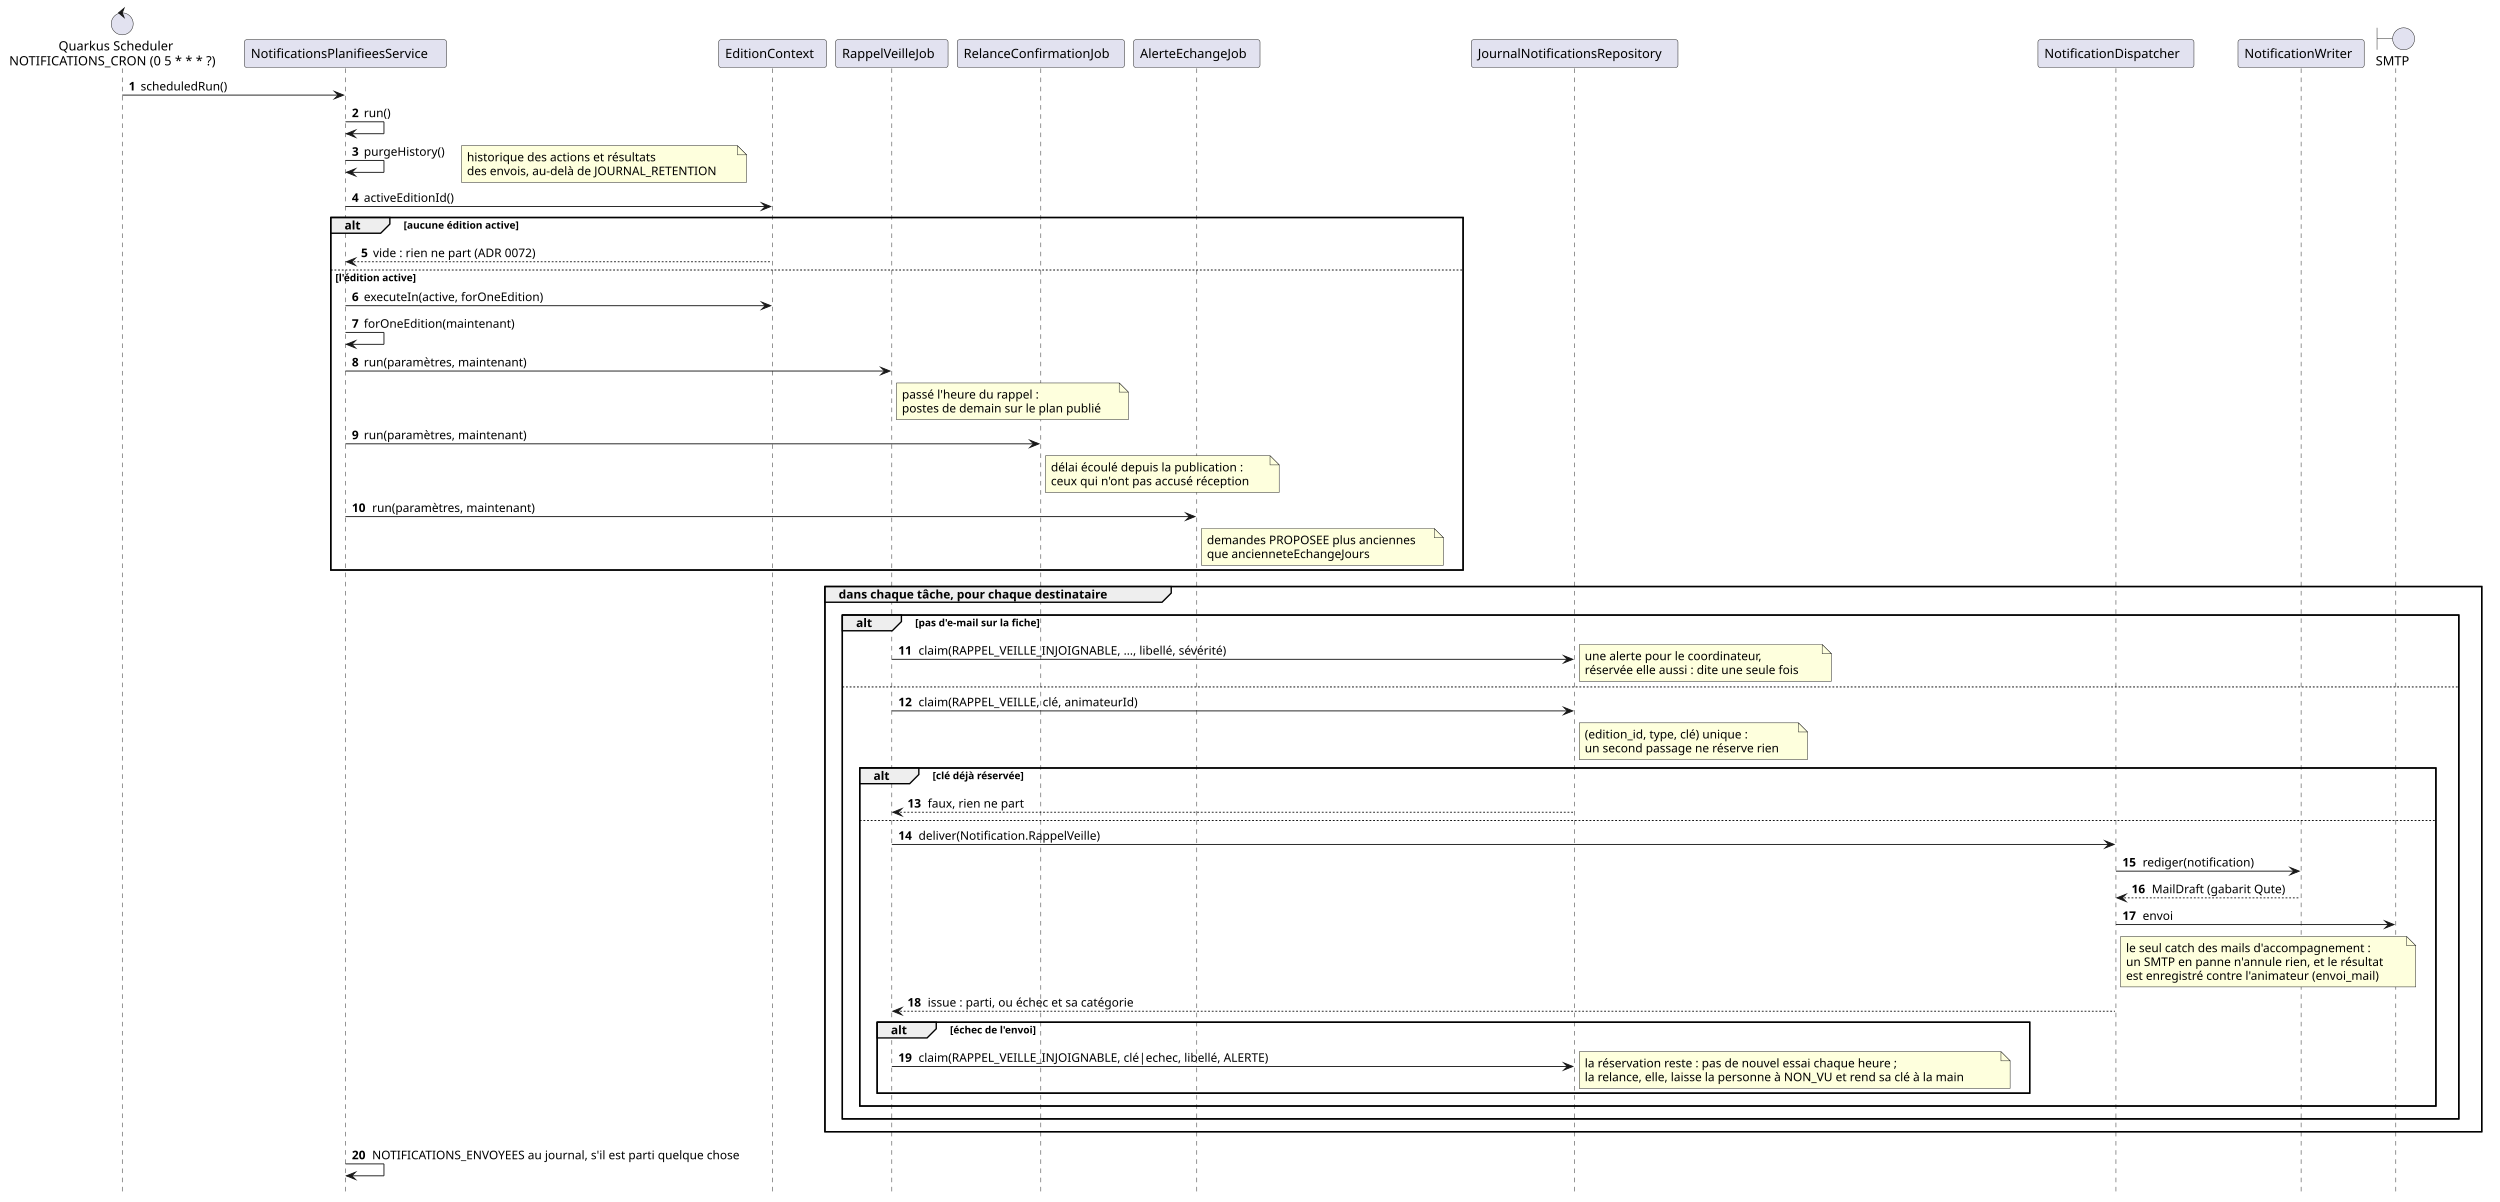
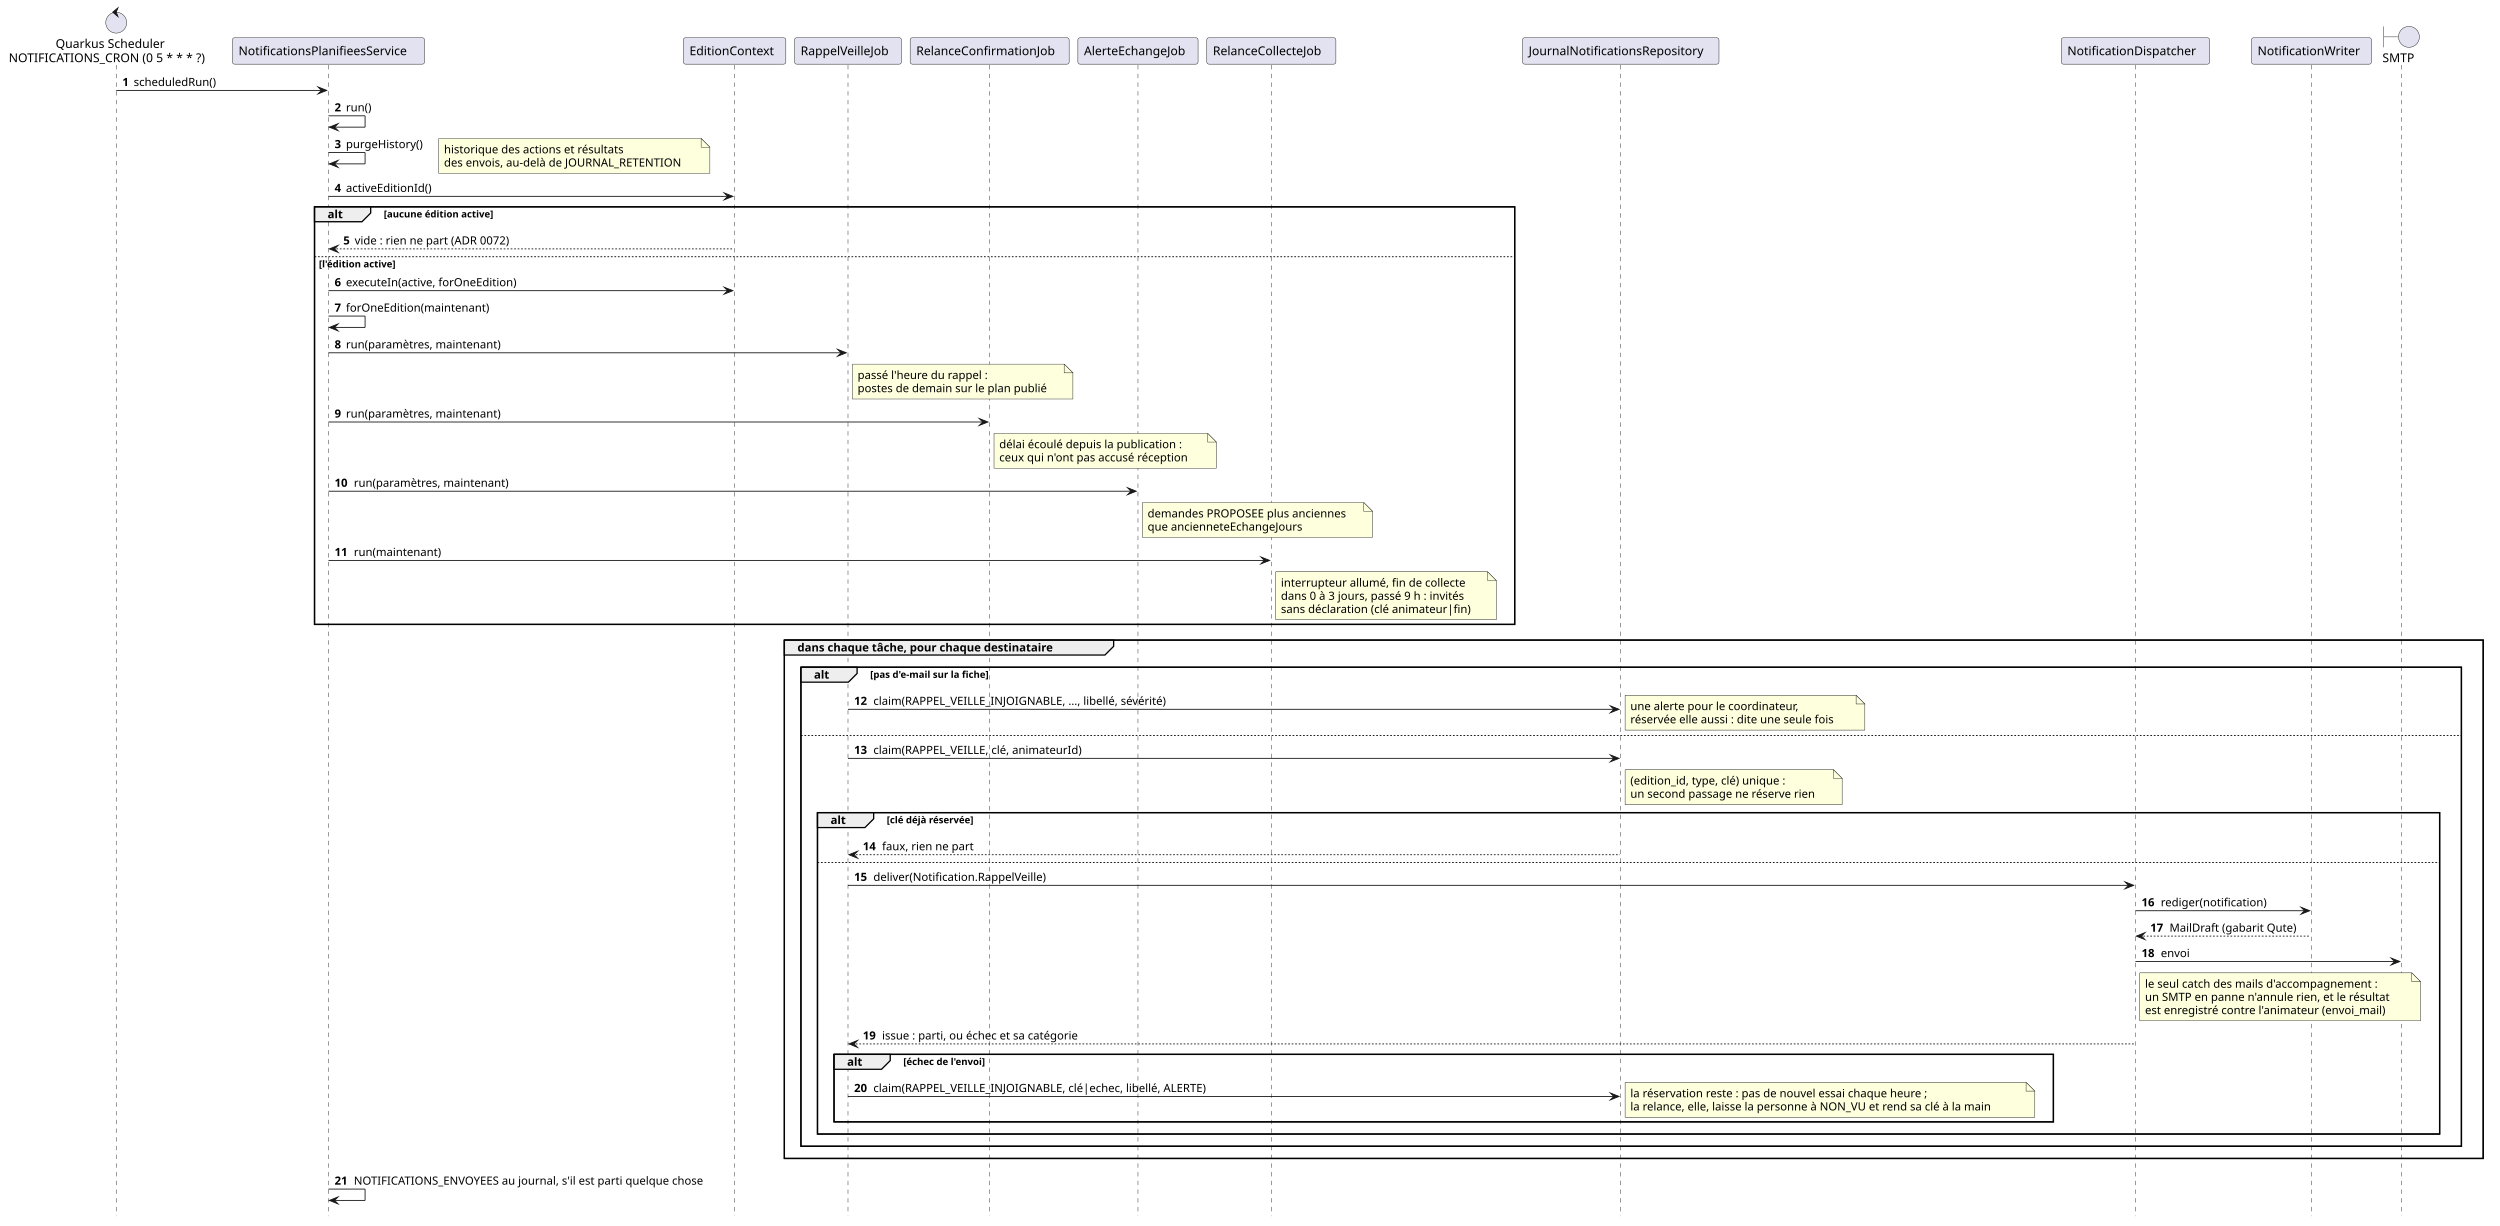
- <svg xmlns="http://www.w3.org/2000/svg" version="1.1" data-diagram-type="SEQUENCE" style="width:2727px;height:1311px;background:#FFFFFF;" width="2727px" height="1311px" viewBox="0 0 2727 1311" zoomAndPan="magnify" preserveAspectRatio="none" contentStyleType="text/css">
+ <svg xmlns="http://www.w3.org/2000/svg" version="1.1" data-diagram-type="SEQUENCE" style="width:2868px;height:1406px;background:#FFFFFF;" width="2868px" height="1406px" viewBox="0 0 2868 1406" zoomAndPan="magnify" preserveAspectRatio="none" contentStyleType="text/css">
  <defs />
  <g font-family="sans-serif" lengthAdjust="spacing">
-     <rect x="360.82" y="237.258" width="1235.142" height="384.531" fill="none" style="stroke:#000;stroke-width:1.5;" />
-     <rect x="899.82" y="639.789" width="1807.237" height="594.656" fill="none" style="stroke:#000;stroke-width:1.5;" />
-     <rect x="918.82" y="670.922" width="1763.237" height="549.523" fill="none" style="stroke:#000;stroke-width:1.5;" />
-     <rect x="937.82" y="837.719" width="1719.237" height="368.727" fill="none" style="stroke:#000;stroke-width:1.5;" />
-     <rect x="956.82" y="1115.047" width="1257.16" height="77.398" fill="none" style="stroke:#000;stroke-width:1.5;" />
-     <g>
-       <rect x="129.816" y="74.594" width="8" height="1225.984" fill="#000" fill-opacity="0" />
-       <line x1="133.316" y1="74.594" x2="133.316" y2="1300.578" style="stroke:#181818;stroke-width:0.5;stroke-dasharray:5,5;" />
-     </g>
-     <g>
-       <rect x="373.32" y="74.594" width="8" height="1225.984" fill="#000" fill-opacity="0" />
-       <line x1="376.82" y1="74.594" x2="376.82" y2="1300.578" style="stroke:#181818;stroke-width:0.5;stroke-dasharray:5,5;" />
-     </g>
-     <g>
-       <rect x="839.236" y="74.594" width="8" height="1225.984" fill="#000" fill-opacity="0" />
-       <line x1="842.736" y1="74.594" x2="842.736" y2="1300.578" style="stroke:#181818;stroke-width:0.5;stroke-dasharray:5,5;" />
-     </g>
-     <g>
-       <rect x="969.32" y="74.594" width="8" height="1225.984" fill="#000" fill-opacity="0" />
-       <line x1="972.82" y1="74.594" x2="972.82" y2="1300.578" style="stroke:#181818;stroke-width:0.5;stroke-dasharray:5,5;" />
-     </g>
-     <g>
-       <rect x="1131.836" y="74.594" width="8" height="1225.984" fill="#000" fill-opacity="0" />
-       <line x1="1135.336" y1="74.594" x2="1135.336" y2="1300.578" style="stroke:#181818;stroke-width:0.5;stroke-dasharray:5,5;" />
-     </g>
-     <g>
-       <rect x="1301.979" y="74.594" width="8" height="1225.984" fill="#000" fill-opacity="0" />
-       <line x1="1305.479" y1="74.594" x2="1305.479" y2="1300.578" style="stroke:#181818;stroke-width:0.5;stroke-dasharray:5,5;" />
-     </g>
-     <g>
-       <rect x="1714.142" y="74.594" width="8" height="1225.984" fill="#000" fill-opacity="0" />
-       <line x1="1717.642" y1="74.594" x2="1717.642" y2="1300.578" style="stroke:#181818;stroke-width:0.5;stroke-dasharray:5,5;" />
-     </g>
-     <g>
-       <rect x="2304.574" y="74.594" width="8" height="1225.984" fill="#000" fill-opacity="0" />
-       <line x1="2308.074" y1="74.594" x2="2308.074" y2="1300.578" style="stroke:#181818;stroke-width:0.5;stroke-dasharray:5,5;" />
-     </g>
-     <g>
-       <rect x="2506.531" y="74.594" width="8" height="1225.984" fill="#000" fill-opacity="0" />
-       <line x1="2510.031" y1="74.594" x2="2510.031" y2="1300.578" style="stroke:#181818;stroke-width:0.5;stroke-dasharray:5,5;" />
-     </g>
-     <g>
-       <rect x="2609.869" y="74.594" width="8" height="1225.984" fill="#000" fill-opacity="0" />
-       <line x1="2613.369" y1="74.594" x2="2613.369" y2="1300.578" style="stroke:#181818;stroke-width:0.5;stroke-dasharray:5,5;" />
+     <rect x="360.82" y="237.258" width="1376.828" height="479.063" fill="none" style="stroke:#000;stroke-width:1.5;" />
+     <rect x="899.82" y="734.32" width="1948.923" height="594.656" fill="none" style="stroke:#000;stroke-width:1.5;" />
+     <rect x="918.82" y="765.453" width="1904.923" height="549.523" fill="none" style="stroke:#000;stroke-width:1.5;" />
+     <rect x="937.82" y="932.25" width="1860.923" height="368.727" fill="none" style="stroke:#000;stroke-width:1.5;" />
+     <rect x="956.82" y="1209.578" width="1398.846" height="77.398" fill="none" style="stroke:#000;stroke-width:1.5;" />
+     <g>
+       <rect x="129.816" y="74.594" width="8" height="1320.516" fill="#000" fill-opacity="0" />
+       <line x1="133.316" y1="74.594" x2="133.316" y2="1395.109" style="stroke:#181818;stroke-width:0.5;stroke-dasharray:5,5;" />
+     </g>
+     <g>
+       <rect x="373.32" y="74.594" width="8" height="1320.516" fill="#000" fill-opacity="0" />
+       <line x1="376.82" y1="74.594" x2="376.82" y2="1395.109" style="stroke:#181818;stroke-width:0.5;stroke-dasharray:5,5;" />
+     </g>
+     <g>
+       <rect x="839.236" y="74.594" width="8" height="1320.516" fill="#000" fill-opacity="0" />
+       <line x1="842.736" y1="74.594" x2="842.736" y2="1395.109" style="stroke:#181818;stroke-width:0.5;stroke-dasharray:5,5;" />
+     </g>
+     <g>
+       <rect x="969.32" y="74.594" width="8" height="1320.516" fill="#000" fill-opacity="0" />
+       <line x1="972.82" y1="74.594" x2="972.82" y2="1395.109" style="stroke:#181818;stroke-width:0.5;stroke-dasharray:5,5;" />
+     </g>
+     <g>
+       <rect x="1131.836" y="74.594" width="8" height="1320.516" fill="#000" fill-opacity="0" />
+       <line x1="1135.336" y1="74.594" x2="1135.336" y2="1395.109" style="stroke:#181818;stroke-width:0.5;stroke-dasharray:5,5;" />
+     </g>
+     <g>
+       <rect x="1301.979" y="74.594" width="8" height="1320.516" fill="#000" fill-opacity="0" />
+       <line x1="1305.479" y1="74.594" x2="1305.479" y2="1395.109" style="stroke:#181818;stroke-width:0.5;stroke-dasharray:5,5;" />
+     </g>
+     <g>
+       <rect x="1454.976" y="74.594" width="8" height="1320.516" fill="#000" fill-opacity="0" />
+       <line x1="1458.476" y1="74.594" x2="1458.476" y2="1395.109" style="stroke:#181818;stroke-width:0.5;stroke-dasharray:5,5;" />
+     </g>
+     <g>
+       <rect x="1855.828" y="74.594" width="8" height="1320.516" fill="#000" fill-opacity="0" />
+       <line x1="1859.328" y1="74.594" x2="1859.328" y2="1395.109" style="stroke:#181818;stroke-width:0.5;stroke-dasharray:5,5;" />
+     </g>
+     <g>
+       <rect x="2446.26" y="74.594" width="8" height="1320.516" fill="#000" fill-opacity="0" />
+       <line x1="2449.76" y1="74.594" x2="2449.76" y2="1395.109" style="stroke:#181818;stroke-width:0.5;stroke-dasharray:5,5;" />
+     </g>
+     <g>
+       <rect x="2648.217" y="74.594" width="8" height="1320.516" fill="#000" fill-opacity="0" />
+       <line x1="2651.717" y1="74.594" x2="2651.717" y2="1395.109" style="stroke:#181818;stroke-width:0.5;stroke-dasharray:5,5;" />
+     </g>
+     <g>
+       <rect x="2751.555" y="74.594" width="8" height="1320.516" fill="#000" fill-opacity="0" />
+       <line x1="2755.055" y1="74.594" x2="2755.055" y2="1395.109" style="stroke:#181818;stroke-width:0.5;stroke-dasharray:5,5;" />
    </g>
    <text x="63.795" y="54.995" fill="#000" font-size="14" textLength="133.041">Quarkus Scheduler</text>
    <text x="10" y="71.292" fill="#000" font-size="14" textLength="240.632">NOTIFICATIONS_CRON (0 5 * * * ?)</text>
    <ellipse cx="133.316" cy="26" rx="12" ry="12" fill="#E2E2F0" style="stroke:#181818;stroke-width:0.5;" />
    <polygon points="129.316,14,135.316,9,133.316,14,135.316,19,129.316,14" fill="#181818" style="stroke:#181818;stroke-width:1;stroke-linejoin:miter;stroke-miterlimit:10;" />
    <rect x="266.632" y="43.297" width="220.377" height="30.297" fill="#E2E2F0" style="stroke:#181818;stroke-width:0.5;" rx="2.5" ry="2.5" />
    <text x="273.632" y="63.292" fill="#000" font-size="14" textLength="206.377">NotificationsPlanifieesService</text>
    <rect x="783.971" y="43.297" width="117.53" height="30.297" fill="#E2E2F0" style="stroke:#181818;stroke-width:0.5;" rx="2.5" ry="2.5" />
    <text x="790.971" y="63.292" fill="#000" font-size="14" textLength="103.53">EditionContext</text>
    <rect x="911.501" y="43.297" width="122.637" height="30.297" fill="#E2E2F0" style="stroke:#181818;stroke-width:0.5;" rx="2.5" ry="2.5" />
    <text x="918.501" y="63.292" fill="#000" font-size="14" textLength="108.637">RappelVeilleJob</text>
    <rect x="1044.138" y="43.297" width="182.396" height="30.297" fill="#E2E2F0" style="stroke:#181818;stroke-width:0.5;" rx="2.5" ry="2.5" />
    <text x="1051.138" y="63.292" fill="#000" font-size="14" textLength="168.396">RelanceConfirmationJob</text>
    <rect x="1236.535" y="43.297" width="137.888" height="30.297" fill="#E2E2F0" style="stroke:#181818;stroke-width:0.5;" rx="2.5" ry="2.5" />
    <text x="1243.535" y="63.292" fill="#000" font-size="14" textLength="123.888">AlerteEchangeJob</text>
-     <rect x="1604.962" y="43.297" width="225.36" height="30.297" fill="#E2E2F0" style="stroke:#181818;stroke-width:0.5;" rx="2.5" ry="2.5" />
-     <text x="1611.962" y="63.292" fill="#000" font-size="14" textLength="211.36">JournalNotificationsRepository</text>
-     <rect x="2222.98" y="43.297" width="170.188" height="30.297" fill="#E2E2F0" style="stroke:#181818;stroke-width:0.5;" rx="2.5" ry="2.5" />
-     <text x="2229.98" y="63.292" fill="#000" font-size="14" textLength="156.188">NotificationDispatcher</text>
-     <rect x="2441.193" y="43.297" width="137.676" height="30.297" fill="#E2E2F0" style="stroke:#181818;stroke-width:0.5;" rx="2.5" ry="2.5" />
-     <text x="2448.193" y="63.292" fill="#000" font-size="14" textLength="123.676">NotificationWriter</text>
-     <text x="2591.389" y="71.292" fill="#000" font-size="14" textLength="37.96">SMTP</text>
-     <path d="M2592.869,30.297 L2592.869,54.297 M2592.869,42.297 L2609.869,42.297" style="stroke:#181818;stroke-width:0.5;" fill="none" />
-     <ellipse cx="2621.869" cy="42.297" rx="12" ry="12" fill="#E2E2F0" style="stroke:#181818;stroke-width:0.5;" />
+     <rect x="1384.422" y="43.297" width="148.107" height="30.297" fill="#E2E2F0" style="stroke:#181818;stroke-width:0.5;" rx="2.5" ry="2.5" />
+     <text x="1391.422" y="63.292" fill="#000" font-size="14" textLength="134.107">RelanceCollecteJob</text>
+     <rect x="1746.648" y="43.297" width="225.36" height="30.297" fill="#E2E2F0" style="stroke:#181818;stroke-width:0.5;" rx="2.5" ry="2.5" />
+     <text x="1753.648" y="63.292" fill="#000" font-size="14" textLength="211.36">JournalNotificationsRepository</text>
+     <rect x="2364.666" y="43.297" width="170.188" height="30.297" fill="#E2E2F0" style="stroke:#181818;stroke-width:0.5;" rx="2.5" ry="2.5" />
+     <text x="2371.666" y="63.292" fill="#000" font-size="14" textLength="156.188">NotificationDispatcher</text>
+     <rect x="2582.879" y="43.297" width="137.676" height="30.297" fill="#E2E2F0" style="stroke:#181818;stroke-width:0.5;" rx="2.5" ry="2.5" />
+     <text x="2589.879" y="63.292" fill="#000" font-size="14" textLength="123.676">NotificationWriter</text>
+     <text x="2733.075" y="71.292" fill="#000" font-size="14" textLength="37.96">SMTP</text>
+     <path d="M2734.555,30.297 L2734.555,54.297 M2734.555,42.297 L2751.555,42.297" style="stroke:#181818;stroke-width:0.5;" fill="none" />
+     <ellipse cx="2763.555" cy="42.297" rx="12" ry="12" fill="#E2E2F0" style="stroke:#181818;stroke-width:0.5;" />
    <polygon points="364.82,99.727,374.82,103.727,364.82,107.727,368.82,103.727" fill="#181818" style="stroke:#181818;stroke-width:1;stroke-linejoin:miter;stroke-miterlimit:10;" />
    <line x1="133.316" y1="103.727" x2="370.82" y2="103.727" style="stroke:#181818;stroke-width:1;" />
    <text x="140.316" y="98.661" fill="#000" font-size="13" font-weight="700">1</text>
    <text x="153.361" y="98.661" fill="#000" font-size="13" textLength="102.166">scheduledRun()</text>
    <line x1="376.82" y1="132.859" x2="418.82" y2="132.859" style="stroke:#181818;stroke-width:1;" />
    <line x1="418.82" y1="132.859" x2="418.82" y2="145.859" style="stroke:#181818;stroke-width:1;" />
    <line x1="377.82" y1="145.859" x2="418.82" y2="145.859" style="stroke:#181818;stroke-width:1;" />
    <polygon points="387.82,141.859,377.82,145.859,387.82,149.859,383.82,145.859" fill="#181818" style="stroke:#181818;stroke-width:1;stroke-linejoin:miter;stroke-miterlimit:10;" />
    <text x="383.82" y="127.793" fill="#000" font-size="13" font-weight="700">2</text>
    <text x="396.866" y="127.793" fill="#000" font-size="13" textLength="31.967">run()</text>
    <line x1="376.82" y1="174.992" x2="418.82" y2="174.992" style="stroke:#181818;stroke-width:1;" />
    <line x1="418.82" y1="174.992" x2="418.82" y2="187.992" style="stroke:#181818;stroke-width:1;" />
    <line x1="377.82" y1="187.992" x2="418.82" y2="187.992" style="stroke:#181818;stroke-width:1;" />
    <polygon points="387.82,183.992,377.82,187.992,387.82,191.992,383.82,187.992" fill="#181818" style="stroke:#181818;stroke-width:1;stroke-linejoin:miter;stroke-miterlimit:10;" />
    <text x="383.82" y="169.926" fill="#000" font-size="13" font-weight="700">3</text>
    <text x="396.866" y="169.926" fill="#000" font-size="13" textLength="94.479">purgeHistory()</text>
    <path d="M503.344,158.859 L503.344,198.859 L814.344,198.859 L814.344,168.859 L804.344,158.859 L503.344,158.859" style="stroke:#181818;stroke-width:0.5;" fill="#FEFFDD" />
    <path d="M804.344,158.859 L804.344,168.859 L814.344,168.859 L804.344,158.859" style="stroke:#181818;stroke-width:0.5;" fill="#FEFFDD" />
    <text x="509.344" y="175.926" fill="#000" font-size="13" textLength="221.457">historique des actions et résultats</text>
    <text x="509.344" y="191.059" fill="#000" font-size="13" textLength="290.761">des envois, au-delà de JOURNAL_RETENTION</text>
    <polygon points="830.736,221.258,840.736,225.258,830.736,229.258,834.736,225.258" fill="#181818" style="stroke:#181818;stroke-width:1;stroke-linejoin:miter;stroke-miterlimit:10;" />
    <line x1="376.82" y1="225.258" x2="836.736" y2="225.258" style="stroke:#181818;stroke-width:1;" />
    <text x="383.82" y="220.192" fill="#000" font-size="13" font-weight="700">4</text>
    <text x="396.866" y="220.192" fill="#000" font-size="13" textLength="106.723">activeEditionId()</text>
    <path d="M360.82,237.258 L425.263,237.258 L425.263,244.391 L415.263,254.391 L360.82,254.391 L360.82,237.258" style="stroke:#000;stroke-width:1.5;" fill="#EEE" />
-     <rect x="360.82" y="237.258" width="1235.142" height="384.531" fill="none" style="stroke:#000;stroke-width:1.5;" />
+     <rect x="360.82" y="237.258" width="1376.828" height="479.063" fill="none" style="stroke:#000;stroke-width:1.5;" />
    <text x="375.82" y="250.325" fill="#000" font-size="13" textLength="19.443" font-weight="700">alt</text>
    <text x="440.263" y="249.468" fill="#000" font-size="11" textLength="143.736" font-weight="700">[aucune édition active]</text>
    <polygon points="387.82,281.523,377.82,285.523,387.82,289.523,383.82,285.523" fill="#181818" style="stroke:#181818;stroke-width:1;stroke-linejoin:miter;stroke-miterlimit:10;" />
    <line x1="381.82" y1="285.523" x2="841.736" y2="285.523" style="stroke:#181818;stroke-width:1;stroke-dasharray:2,2;" />
    <text x="393.82" y="280.458" fill="#000" font-size="13" font-weight="700">5</text>
    <text x="406.866" y="280.458" fill="#000" font-size="13" textLength="195.984">vide : rien ne part (ADR 0072)</text>
-     <line x1="360.82" y1="294.523" x2="1595.962" y2="294.523" style="stroke:#000;stroke-width:1;stroke-dasharray:2,2;" />
+     <line x1="360.82" y1="294.523" x2="1737.648" y2="294.523" style="stroke:#000;stroke-width:1;stroke-dasharray:2,2;" />
    <text x="365.82" y="306.734" fill="#000" font-size="11" textLength="102.147" font-weight="700">[l'édition active]</text>
    <polygon points="830.736,329.461,840.736,333.461,830.736,337.461,834.736,333.461" fill="#181818" style="stroke:#181818;stroke-width:1;stroke-linejoin:miter;stroke-miterlimit:10;" />
    <line x1="376.82" y1="333.461" x2="836.736" y2="333.461" style="stroke:#181818;stroke-width:1;" />
    <text x="383.82" y="328.395" fill="#000" font-size="13" font-weight="700">6</text>
    <text x="396.866" y="328.395" fill="#000" font-size="13" textLength="211.491">executeIn(active, forOneEdition)</text>
    <line x1="376.82" y1="362.594" x2="418.82" y2="362.594" style="stroke:#181818;stroke-width:1;" />
    <line x1="418.82" y1="362.594" x2="418.82" y2="375.594" style="stroke:#181818;stroke-width:1;" />
    <line x1="377.82" y1="375.594" x2="418.82" y2="375.594" style="stroke:#181818;stroke-width:1;" />
    <polygon points="387.82,371.594,377.82,375.594,387.82,379.594,383.82,375.594" fill="#181818" style="stroke:#181818;stroke-width:1;stroke-linejoin:miter;stroke-miterlimit:10;" />
    <text x="383.82" y="357.528" fill="#000" font-size="13" font-weight="700">7</text>
    <text x="396.866" y="357.528" fill="#000" font-size="13" textLength="174.586">forOneEdition(maintenant)</text>
    <polygon points="960.82,400.727,970.82,404.727,960.82,408.727,964.82,404.727" fill="#181818" style="stroke:#181818;stroke-width:1;stroke-linejoin:miter;stroke-miterlimit:10;" />
    <line x1="376.82" y1="404.727" x2="966.82" y2="404.727" style="stroke:#181818;stroke-width:1;" />
    <text x="383.82" y="399.661" fill="#000" font-size="13" font-weight="700">8</text>
    <text x="396.866" y="399.661" fill="#000" font-size="13" textLength="190.753">run(paramètres, maintenant)</text>
    <path d="M977.82,417.727 L977.82,457.727 L1230.82,457.727 L1230.82,427.727 L1220.82,417.727 L977.82,417.727" style="stroke:#181818;stroke-width:0.5;" fill="#FEFFDD" />
    <path d="M1220.82,417.727 L1220.82,427.727 L1230.82,427.727 L1220.82,417.727" style="stroke:#181818;stroke-width:0.5;" fill="#FEFFDD" />
    <text x="983.82" y="434.793" fill="#000" font-size="13" textLength="161.592">passé l'heure du rappel :</text>
    <text x="983.82" y="449.926" fill="#000" font-size="13" textLength="232.623">postes de demain sur le plan publié</text>
    <polygon points="1123.336,480.125,1133.336,484.125,1123.336,488.125,1127.336,484.125" fill="#181818" style="stroke:#181818;stroke-width:1;stroke-linejoin:miter;stroke-miterlimit:10;" />
    <line x1="376.82" y1="484.125" x2="1129.336" y2="484.125" style="stroke:#181818;stroke-width:1;" />
    <text x="383.82" y="479.059" fill="#000" font-size="13" font-weight="700">9</text>
    <text x="396.866" y="479.059" fill="#000" font-size="13" textLength="190.753">run(paramètres, maintenant)</text>
    <path d="M1140.336,497.125 L1140.336,537.125 L1395.336,537.125 L1395.336,507.125 L1385.336,497.125 L1140.336,497.125" style="stroke:#181818;stroke-width:0.5;" fill="#FEFFDD" />
    <path d="M1385.336,497.125 L1385.336,507.125 L1395.336,507.125 L1385.336,497.125" style="stroke:#181818;stroke-width:0.5;" fill="#FEFFDD" />
    <text x="1146.336" y="514.192" fill="#000" font-size="13" textLength="226.116">délai écoulé depuis la publication :</text>
    <text x="1146.336" y="529.325" fill="#000" font-size="13" textLength="234.851">ceux qui n'ont pas accusé réception</text>
    <polygon points="1293.479,559.523,1303.479,563.523,1293.479,567.523,1297.479,563.523" fill="#181818" style="stroke:#181818;stroke-width:1;stroke-linejoin:miter;stroke-miterlimit:10;" />
    <line x1="376.82" y1="563.523" x2="1299.479" y2="563.523" style="stroke:#181818;stroke-width:1;" />
    <text x="383.82" y="558.458" fill="#000" font-size="13" textLength="18.091" font-weight="700">10</text>
    <text x="405.911" y="558.458" fill="#000" font-size="13" textLength="190.753">run(paramètres, maintenant)</text>
    <path d="M1310.479,576.523 L1310.479,616.523 L1574.479,616.523 L1574.479,586.523 L1564.479,576.523 L1310.479,576.523" style="stroke:#181818;stroke-width:0.5;" fill="#FEFFDD" />
    <path d="M1564.479,576.523 L1564.479,586.523 L1574.479,586.523 L1564.479,576.523" style="stroke:#181818;stroke-width:0.5;" fill="#FEFFDD" />
    <text x="1316.479" y="593.59" fill="#000" font-size="13" textLength="243.483">demandes PROPOSEE plus anciennes</text>
    <text x="1316.479" y="608.723" fill="#000" font-size="13" textLength="189.357">que ancienneteEchangeJours</text>
-     <path d="M899.82,639.789 L1277.577,639.789 L1277.577,646.922 L1267.577,656.922 L899.82,656.922 L899.82,639.789" style="stroke:#000;stroke-width:1.5;" fill="#EEE" />
-     <rect x="899.82" y="639.789" width="1807.237" height="594.656" fill="none" style="stroke:#000;stroke-width:1.5;" />
-     <text x="914.82" y="652.856" fill="#000" font-size="13" textLength="332.757" font-weight="700">dans chaque tâche, pour chaque destinataire</text>
-     <path d="M918.82,670.922 L983.263,670.922 L983.263,678.055 L973.263,688.055 L918.82,688.055 L918.82,670.922" style="stroke:#000;stroke-width:1.5;" fill="#EEE" />
-     <rect x="918.82" y="670.922" width="1763.237" height="549.523" fill="none" style="stroke:#000;stroke-width:1.5;" />
-     <text x="933.82" y="683.989" fill="#000" font-size="13" textLength="19.443" font-weight="700">alt</text>
-     <text x="998.263" y="683.132" fill="#000" font-size="11" textLength="158.275" font-weight="700">[pas d'e-mail sur la fiche]</text>
-     <polygon points="1705.642,715.188,1715.642,719.188,1705.642,723.188,1709.642,719.188" fill="#181818" style="stroke:#181818;stroke-width:1;stroke-linejoin:miter;stroke-miterlimit:10;" />
-     <line x1="972.82" y1="719.188" x2="1711.642" y2="719.188" style="stroke:#181818;stroke-width:1;" />
-     <text x="979.82" y="714.122" fill="#000" font-size="13" textLength="18.091" font-weight="700">11</text>
-     <text x="1001.911" y="714.122" fill="#000" font-size="13" textLength="364.375">claim(RAPPEL_VEILLE_INJOIGNABLE, …, libellé, sévérité)</text>
-     <path d="M1722.642,703.055 L1722.642,743.055 L1997.642,743.055 L1997.642,713.055 L1987.642,703.055 L1722.642,703.055" style="stroke:#181818;stroke-width:0.5;" fill="#FEFFDD" />
-     <path d="M1987.642,703.055 L1987.642,713.055 L1997.642,713.055 L1987.642,703.055" style="stroke:#181818;stroke-width:0.5;" fill="#FEFFDD" />
-     <text x="1728.642" y="720.122" fill="#000" font-size="13" textLength="207.702">une alerte pour le coordinateur,</text>
-     <text x="1728.642" y="735.254" fill="#000" font-size="13" textLength="254.008">réservée elle aussi : dite une seule fois</text>
-     <line x1="918.82" y1="749.32" x2="2682.057" y2="749.32" style="stroke:#000;stroke-width:1;stroke-dasharray:2,2;" />
-     <polygon points="1705.642,771.453,1715.642,775.453,1705.642,779.453,1709.642,775.453" fill="#181818" style="stroke:#181818;stroke-width:1;stroke-linejoin:miter;stroke-miterlimit:10;" />
-     <line x1="972.82" y1="775.453" x2="1711.642" y2="775.453" style="stroke:#181818;stroke-width:1;" />
-     <text x="979.82" y="770.387" fill="#000" font-size="13" textLength="18.091" font-weight="700">12</text>
-     <text x="1001.911" y="770.387" fill="#000" font-size="13" textLength="258.845">claim(RAPPEL_VEILLE, clé, animateurId)</text>
-     <path d="M1722.642,788.453 L1722.642,828.453 L1971.642,828.453 L1971.642,798.453 L1961.642,788.453 L1722.642,788.453" style="stroke:#181818;stroke-width:0.5;" fill="#FEFFDD" />
-     <path d="M1961.642,788.453 L1961.642,798.453 L1971.642,798.453 L1961.642,788.453" style="stroke:#181818;stroke-width:0.5;" fill="#FEFFDD" />
-     <text x="1728.642" y="805.52" fill="#000" font-size="13" textLength="194.822">(edition_id, type, clé) unique :</text>
-     <text x="1728.642" y="820.653" fill="#000" font-size="13" textLength="228.065">un second passage ne réserve rien</text>
-     <path d="M937.82,837.719 L1002.263,837.719 L1002.263,844.852 L992.263,854.852 L937.82,854.852 L937.82,837.719" style="stroke:#000;stroke-width:1.5;" fill="#EEE" />
-     <rect x="937.82" y="837.719" width="1719.237" height="368.727" fill="none" style="stroke:#000;stroke-width:1.5;" />
-     <text x="952.82" y="850.786" fill="#000" font-size="13" textLength="19.443" font-weight="700">alt</text>
-     <text x="1017.263" y="849.929" fill="#000" font-size="11" textLength="116.402" font-weight="700">[clé déjà réservée]</text>
-     <polygon points="983.82,881.984,973.82,885.984,983.82,889.984,979.82,885.984" fill="#181818" style="stroke:#181818;stroke-width:1;stroke-linejoin:miter;stroke-miterlimit:10;" />
-     <line x1="977.82" y1="885.984" x2="1716.642" y2="885.984" style="stroke:#181818;stroke-width:1;stroke-dasharray:2,2;" />
-     <text x="989.82" y="880.918" fill="#000" font-size="13" textLength="18.091" font-weight="700">13</text>
-     <text x="1011.911" y="880.918" fill="#000" font-size="13" textLength="113.096">faux, rien ne part</text>
-     <line x1="937.82" y1="894.984" x2="2657.057" y2="894.984" style="stroke:#000;stroke-width:1;stroke-dasharray:2,2;" />
-     <polygon points="2296.074,917.117,2306.074,921.117,2296.074,925.117,2300.074,921.117" fill="#181818" style="stroke:#181818;stroke-width:1;stroke-linejoin:miter;stroke-miterlimit:10;" />
-     <line x1="972.82" y1="921.117" x2="2302.074" y2="921.117" style="stroke:#181818;stroke-width:1;" />
-     <text x="979.82" y="916.051" fill="#000" font-size="13" textLength="18.091" font-weight="700">14</text>
-     <text x="1001.911" y="916.051" fill="#000" font-size="13" textLength="214.214">deliver(Notification.RappelVeille)</text>
-     <polygon points="2498.031,946.25,2508.031,950.25,2498.031,954.25,2502.031,950.25" fill="#181818" style="stroke:#181818;stroke-width:1;stroke-linejoin:miter;stroke-miterlimit:10;" />
-     <line x1="2308.074" y1="950.25" x2="2504.031" y2="950.25" style="stroke:#181818;stroke-width:1;" />
-     <text x="2315.074" y="945.184" fill="#000" font-size="13" textLength="18.091" font-weight="700">15</text>
-     <text x="2337.165" y="945.184" fill="#000" font-size="13" textLength="130.051">rediger(notification)</text>
-     <polygon points="2319.074,975.383,2309.074,979.383,2319.074,983.383,2315.074,979.383" fill="#181818" style="stroke:#181818;stroke-width:1;stroke-linejoin:miter;stroke-miterlimit:10;" />
-     <line x1="2313.074" y1="979.383" x2="2509.031" y2="979.383" style="stroke:#181818;stroke-width:1;stroke-dasharray:2,2;" />
-     <text x="2325.074" y="974.317" fill="#000" font-size="13" textLength="18.091" font-weight="700">16</text>
-     <text x="2347.165" y="974.317" fill="#000" font-size="13" textLength="155.867">MailDraft (gabarit Qute)</text>
-     <polygon points="2601.369,1004.516,2611.369,1008.516,2601.369,1012.516,2605.369,1008.516" fill="#181818" style="stroke:#181818;stroke-width:1;stroke-linejoin:miter;stroke-miterlimit:10;" />
-     <line x1="2308.074" y1="1008.516" x2="2607.369" y2="1008.516" style="stroke:#181818;stroke-width:1;" />
-     <text x="2315.074" y="1003.45" fill="#000" font-size="13" textLength="18.091" font-weight="700">17</text>
-     <text x="2337.165" y="1003.45" fill="#000" font-size="13" textLength="35.496">envoi</text>
-     <path d="M2313.074,1021.516 L2313.074,1076.516 L2635.074,1076.516 L2635.074,1031.516 L2625.074,1021.516 L2313.074,1021.516" style="stroke:#181818;stroke-width:0.5;" fill="#FEFFDD" />
-     <path d="M2625.074,1021.516 L2625.074,1031.516 L2635.074,1031.516 L2625.074,1021.516" style="stroke:#181818;stroke-width:0.5;" fill="#FEFFDD" />
-     <text x="2319.074" y="1038.583" fill="#000" font-size="13" textLength="290.063">le seul catch des mails d'accompagnement :</text>
-     <text x="2319.074" y="1053.715" fill="#000" font-size="13" textLength="301.983">un SMTP en panne n'annule rien, et le résultat</text>
-     <text x="2319.074" y="1068.848" fill="#000" font-size="13" textLength="299.14">est enregistré contre l'animateur (envoi_mail)</text>
-     <polygon points="983.82,1099.047,973.82,1103.047,983.82,1107.047,979.82,1103.047" fill="#181818" style="stroke:#181818;stroke-width:1;stroke-linejoin:miter;stroke-miterlimit:10;" />
-     <line x1="977.82" y1="1103.047" x2="2307.074" y2="1103.047" style="stroke:#181818;stroke-width:1;stroke-dasharray:2,2;" />
-     <text x="989.82" y="1097.981" fill="#000" font-size="13" textLength="18.091" font-weight="700">18</text>
-     <text x="1011.911" y="1097.981" fill="#000" font-size="13" textLength="245.032">issue : parti, ou échec et sa catégorie</text>
-     <path d="M956.82,1115.047 L1021.263,1115.047 L1021.263,1122.18 L1011.263,1132.18 L956.82,1132.18 L956.82,1115.047" style="stroke:#000;stroke-width:1.5;" fill="#EEE" />
-     <rect x="956.82" y="1115.047" width="1257.16" height="77.398" fill="none" style="stroke:#000;stroke-width:1.5;" />
-     <text x="971.82" y="1128.114" fill="#000" font-size="13" textLength="19.443" font-weight="700">alt</text>
-     <text x="1036.263" y="1127.257" fill="#000" font-size="11" textLength="109.769" font-weight="700">[échec de l'envoi]</text>
-     <polygon points="1705.642,1159.313,1715.642,1163.313,1705.642,1167.313,1709.642,1163.313" fill="#181818" style="stroke:#181818;stroke-width:1;stroke-linejoin:miter;stroke-miterlimit:10;" />
-     <line x1="972.82" y1="1163.313" x2="1711.642" y2="1163.313" style="stroke:#181818;stroke-width:1;" />
-     <text x="979.82" y="1158.247" fill="#000" font-size="13" textLength="18.091" font-weight="700">19</text>
-     <text x="1001.911" y="1158.247" fill="#000" font-size="13" textLength="410.065">claim(RAPPEL_VEILLE_INJOIGNABLE, clé|echec, libellé, ALERTE)</text>
-     <path d="M1722.642,1147.18 L1722.642,1187.18 L2192.642,1187.18 L2192.642,1157.18 L2182.642,1147.18 L1722.642,1147.18" style="stroke:#181818;stroke-width:0.5;" fill="#FEFFDD" />
-     <path d="M2182.642,1147.18 L2182.642,1157.18 L2192.642,1157.18 L2182.642,1147.18" style="stroke:#181818;stroke-width:0.5;" fill="#FEFFDD" />
-     <text x="1728.642" y="1164.247" fill="#000" font-size="13" textLength="370.652">la réservation reste : pas de nouvel essai chaque heure ;</text>
-     <text x="1728.642" y="1179.379" fill="#000" font-size="13" textLength="449.338">la relance, elle, laisse la personne à NON_VU et rend sa clé à la main</text>
-     <line x1="376.82" y1="1269.578" x2="418.82" y2="1269.578" style="stroke:#181818;stroke-width:1;" />
-     <line x1="418.82" y1="1269.578" x2="418.82" y2="1282.578" style="stroke:#181818;stroke-width:1;" />
-     <line x1="377.82" y1="1282.578" x2="418.82" y2="1282.578" style="stroke:#181818;stroke-width:1;" />
-     <polygon points="387.82,1278.578,377.82,1282.578,387.82,1286.578,383.82,1282.578" fill="#181818" style="stroke:#181818;stroke-width:1;stroke-linejoin:miter;stroke-miterlimit:10;" />
-     <text x="383.82" y="1264.512" fill="#000" font-size="13" textLength="18.091" font-weight="700">20</text>
-     <text x="405.911" y="1264.512" fill="#000" font-size="13" textLength="429.825">NOTIFICATIONS_ENVOYEES au journal, s'il est parti quelque chose</text>
+     <polygon points="1446.476,638.922,1456.476,642.922,1446.476,646.922,1450.476,642.922" fill="#181818" style="stroke:#181818;stroke-width:1;stroke-linejoin:miter;stroke-miterlimit:10;" />
+     <line x1="376.82" y1="642.922" x2="1452.476" y2="642.922" style="stroke:#181818;stroke-width:1;" />
+     <text x="383.82" y="637.856" fill="#000" font-size="13" textLength="18.091" font-weight="700">11</text>
+     <text x="405.911" y="637.856" fill="#000" font-size="13" textLength="107.085">run(maintenant)</text>
+     <path d="M1463.476,655.922 L1463.476,710.922 L1716.476,710.922 L1716.476,665.922 L1706.476,655.922 L1463.476,655.922" style="stroke:#181818;stroke-width:0.5;" fill="#FEFFDD" />
+     <path d="M1706.476,655.922 L1706.476,665.922 L1716.476,665.922 L1706.476,655.922" style="stroke:#181818;stroke-width:0.5;" fill="#FEFFDD" />
+     <text x="1469.476" y="672.989" fill="#000" font-size="13" textLength="226.802">interrupteur allumé, fin de collecte</text>
+     <text x="1469.476" y="688.122" fill="#000" font-size="13" textLength="230.661">dans 0 à 3 jours, passé 9 h : invités</text>
+     <text x="1469.476" y="703.254" fill="#000" font-size="13" textLength="232.172">sans déclaration (clé animateur|fin)</text>
+     <path d="M899.82,734.32 L1277.577,734.32 L1277.577,741.453 L1267.577,751.453 L899.82,751.453 L899.82,734.32" style="stroke:#000;stroke-width:1.5;" fill="#EEE" />
+     <rect x="899.82" y="734.32" width="1948.923" height="594.656" fill="none" style="stroke:#000;stroke-width:1.5;" />
+     <text x="914.82" y="747.387" fill="#000" font-size="13" textLength="332.757" font-weight="700">dans chaque tâche, pour chaque destinataire</text>
+     <path d="M918.82,765.453 L983.263,765.453 L983.263,772.586 L973.263,782.586 L918.82,782.586 L918.82,765.453" style="stroke:#000;stroke-width:1.5;" fill="#EEE" />
+     <rect x="918.82" y="765.453" width="1904.923" height="549.523" fill="none" style="stroke:#000;stroke-width:1.5;" />
+     <text x="933.82" y="778.52" fill="#000" font-size="13" textLength="19.443" font-weight="700">alt</text>
+     <text x="998.263" y="777.664" fill="#000" font-size="11" textLength="158.275" font-weight="700">[pas d'e-mail sur la fiche]</text>
+     <polygon points="1847.328,809.719,1857.328,813.719,1847.328,817.719,1851.328,813.719" fill="#181818" style="stroke:#181818;stroke-width:1;stroke-linejoin:miter;stroke-miterlimit:10;" />
+     <line x1="972.82" y1="813.719" x2="1853.328" y2="813.719" style="stroke:#181818;stroke-width:1;" />
+     <text x="979.82" y="808.653" fill="#000" font-size="13" textLength="18.091" font-weight="700">12</text>
+     <text x="1001.911" y="808.653" fill="#000" font-size="13" textLength="364.375">claim(RAPPEL_VEILLE_INJOIGNABLE, …, libellé, sévérité)</text>
+     <path d="M1864.328,797.586 L1864.328,837.586 L2139.328,837.586 L2139.328,807.586 L2129.328,797.586 L1864.328,797.586" style="stroke:#181818;stroke-width:0.5;" fill="#FEFFDD" />
+     <path d="M2129.328,797.586 L2129.328,807.586 L2139.328,807.586 L2129.328,797.586" style="stroke:#181818;stroke-width:0.5;" fill="#FEFFDD" />
+     <text x="1870.328" y="814.653" fill="#000" font-size="13" textLength="207.702">une alerte pour le coordinateur,</text>
+     <text x="1870.328" y="829.786" fill="#000" font-size="13" textLength="254.008">réservée elle aussi : dite une seule fois</text>
+     <line x1="918.82" y1="843.852" x2="2823.743" y2="843.852" style="stroke:#000;stroke-width:1;stroke-dasharray:2,2;" />
+     <polygon points="1847.328,865.984,1857.328,869.984,1847.328,873.984,1851.328,869.984" fill="#181818" style="stroke:#181818;stroke-width:1;stroke-linejoin:miter;stroke-miterlimit:10;" />
+     <line x1="972.82" y1="869.984" x2="1853.328" y2="869.984" style="stroke:#181818;stroke-width:1;" />
+     <text x="979.82" y="864.918" fill="#000" font-size="13" textLength="18.091" font-weight="700">13</text>
+     <text x="1001.911" y="864.918" fill="#000" font-size="13" textLength="258.845">claim(RAPPEL_VEILLE, clé, animateurId)</text>
+     <path d="M1864.328,882.984 L1864.328,922.984 L2113.328,922.984 L2113.328,892.984 L2103.328,882.984 L1864.328,882.984" style="stroke:#181818;stroke-width:0.5;" fill="#FEFFDD" />
+     <path d="M2103.328,882.984 L2103.328,892.984 L2113.328,892.984 L2103.328,882.984" style="stroke:#181818;stroke-width:0.5;" fill="#FEFFDD" />
+     <text x="1870.328" y="900.051" fill="#000" font-size="13" textLength="194.822">(edition_id, type, clé) unique :</text>
+     <text x="1870.328" y="915.184" fill="#000" font-size="13" textLength="228.065">un second passage ne réserve rien</text>
+     <path d="M937.82,932.25 L1002.263,932.25 L1002.263,939.383 L992.263,949.383 L937.82,949.383 L937.82,932.25" style="stroke:#000;stroke-width:1.5;" fill="#EEE" />
+     <rect x="937.82" y="932.25" width="1860.923" height="368.727" fill="none" style="stroke:#000;stroke-width:1.5;" />
+     <text x="952.82" y="945.317" fill="#000" font-size="13" textLength="19.443" font-weight="700">alt</text>
+     <text x="1017.263" y="944.46" fill="#000" font-size="11" textLength="116.402" font-weight="700">[clé déjà réservée]</text>
+     <polygon points="983.82,976.516,973.82,980.516,983.82,984.516,979.82,980.516" fill="#181818" style="stroke:#181818;stroke-width:1;stroke-linejoin:miter;stroke-miterlimit:10;" />
+     <line x1="977.82" y1="980.516" x2="1858.328" y2="980.516" style="stroke:#181818;stroke-width:1;stroke-dasharray:2,2;" />
+     <text x="989.82" y="975.45" fill="#000" font-size="13" textLength="18.091" font-weight="700">14</text>
+     <text x="1011.911" y="975.45" fill="#000" font-size="13" textLength="113.096">faux, rien ne part</text>
+     <line x1="937.82" y1="989.516" x2="2798.743" y2="989.516" style="stroke:#000;stroke-width:1;stroke-dasharray:2,2;" />
+     <polygon points="2437.76,1011.648,2447.76,1015.648,2437.76,1019.648,2441.76,1015.648" fill="#181818" style="stroke:#181818;stroke-width:1;stroke-linejoin:miter;stroke-miterlimit:10;" />
+     <line x1="972.82" y1="1015.648" x2="2443.76" y2="1015.648" style="stroke:#181818;stroke-width:1;" />
+     <text x="979.82" y="1010.583" fill="#000" font-size="13" textLength="18.091" font-weight="700">15</text>
+     <text x="1001.911" y="1010.583" fill="#000" font-size="13" textLength="214.214">deliver(Notification.RappelVeille)</text>
+     <polygon points="2639.717,1040.781,2649.717,1044.781,2639.717,1048.781,2643.717,1044.781" fill="#181818" style="stroke:#181818;stroke-width:1;stroke-linejoin:miter;stroke-miterlimit:10;" />
+     <line x1="2449.76" y1="1044.781" x2="2645.717" y2="1044.781" style="stroke:#181818;stroke-width:1;" />
+     <text x="2456.76" y="1039.715" fill="#000" font-size="13" textLength="18.091" font-weight="700">16</text>
+     <text x="2478.851" y="1039.715" fill="#000" font-size="13" textLength="130.051">rediger(notification)</text>
+     <polygon points="2460.76,1069.914,2450.76,1073.914,2460.76,1077.914,2456.76,1073.914" fill="#181818" style="stroke:#181818;stroke-width:1;stroke-linejoin:miter;stroke-miterlimit:10;" />
+     <line x1="2454.76" y1="1073.914" x2="2650.717" y2="1073.914" style="stroke:#181818;stroke-width:1;stroke-dasharray:2,2;" />
+     <text x="2466.76" y="1068.848" fill="#000" font-size="13" textLength="18.091" font-weight="700">17</text>
+     <text x="2488.851" y="1068.848" fill="#000" font-size="13" textLength="155.867">MailDraft (gabarit Qute)</text>
+     <polygon points="2743.055,1099.047,2753.055,1103.047,2743.055,1107.047,2747.055,1103.047" fill="#181818" style="stroke:#181818;stroke-width:1;stroke-linejoin:miter;stroke-miterlimit:10;" />
+     <line x1="2449.76" y1="1103.047" x2="2749.055" y2="1103.047" style="stroke:#181818;stroke-width:1;" />
+     <text x="2456.76" y="1097.981" fill="#000" font-size="13" textLength="18.091" font-weight="700">18</text>
+     <text x="2478.851" y="1097.981" fill="#000" font-size="13" textLength="35.496">envoi</text>
+     <path d="M2454.76,1116.047 L2454.76,1171.047 L2776.76,1171.047 L2776.76,1126.047 L2766.76,1116.047 L2454.76,1116.047" style="stroke:#181818;stroke-width:0.5;" fill="#FEFFDD" />
+     <path d="M2766.76,1116.047 L2766.76,1126.047 L2776.76,1126.047 L2766.76,1116.047" style="stroke:#181818;stroke-width:0.5;" fill="#FEFFDD" />
+     <text x="2460.76" y="1133.114" fill="#000" font-size="13" textLength="290.063">le seul catch des mails d'accompagnement :</text>
+     <text x="2460.76" y="1148.247" fill="#000" font-size="13" textLength="301.983">un SMTP en panne n'annule rien, et le résultat</text>
+     <text x="2460.76" y="1163.379" fill="#000" font-size="13" textLength="299.14">est enregistré contre l'animateur (envoi_mail)</text>
+     <polygon points="983.82,1193.578,973.82,1197.578,983.82,1201.578,979.82,1197.578" fill="#181818" style="stroke:#181818;stroke-width:1;stroke-linejoin:miter;stroke-miterlimit:10;" />
+     <line x1="977.82" y1="1197.578" x2="2448.76" y2="1197.578" style="stroke:#181818;stroke-width:1;stroke-dasharray:2,2;" />
+     <text x="989.82" y="1192.512" fill="#000" font-size="13" textLength="18.091" font-weight="700">19</text>
+     <text x="1011.911" y="1192.512" fill="#000" font-size="13" textLength="245.032">issue : parti, ou échec et sa catégorie</text>
+     <path d="M956.82,1209.578 L1021.263,1209.578 L1021.263,1216.711 L1011.263,1226.711 L956.82,1226.711 L956.82,1209.578" style="stroke:#000;stroke-width:1.5;" fill="#EEE" />
+     <rect x="956.82" y="1209.578" width="1398.846" height="77.398" fill="none" style="stroke:#000;stroke-width:1.5;" />
+     <text x="971.82" y="1222.645" fill="#000" font-size="13" textLength="19.443" font-weight="700">alt</text>
+     <text x="1036.263" y="1221.789" fill="#000" font-size="11" textLength="109.769" font-weight="700">[échec de l'envoi]</text>
+     <polygon points="1847.328,1253.844,1857.328,1257.844,1847.328,1261.844,1851.328,1257.844" fill="#181818" style="stroke:#181818;stroke-width:1;stroke-linejoin:miter;stroke-miterlimit:10;" />
+     <line x1="972.82" y1="1257.844" x2="1853.328" y2="1257.844" style="stroke:#181818;stroke-width:1;" />
+     <text x="979.82" y="1252.778" fill="#000" font-size="13" textLength="18.091" font-weight="700">20</text>
+     <text x="1001.911" y="1252.778" fill="#000" font-size="13" textLength="410.065">claim(RAPPEL_VEILLE_INJOIGNABLE, clé|echec, libellé, ALERTE)</text>
+     <path d="M1864.328,1241.711 L1864.328,1281.711 L2334.328,1281.711 L2334.328,1251.711 L2324.328,1241.711 L1864.328,1241.711" style="stroke:#181818;stroke-width:0.5;" fill="#FEFFDD" />
+     <path d="M2324.328,1241.711 L2324.328,1251.711 L2334.328,1251.711 L2324.328,1241.711" style="stroke:#181818;stroke-width:0.5;" fill="#FEFFDD" />
+     <text x="1870.328" y="1258.778" fill="#000" font-size="13" textLength="370.652">la réservation reste : pas de nouvel essai chaque heure ;</text>
+     <text x="1870.328" y="1273.911" fill="#000" font-size="13" textLength="449.338">la relance, elle, laisse la personne à NON_VU et rend sa clé à la main</text>
+     <line x1="376.82" y1="1364.109" x2="418.82" y2="1364.109" style="stroke:#181818;stroke-width:1;" />
+     <line x1="418.82" y1="1364.109" x2="418.82" y2="1377.109" style="stroke:#181818;stroke-width:1;" />
+     <line x1="377.82" y1="1377.109" x2="418.82" y2="1377.109" style="stroke:#181818;stroke-width:1;" />
+     <polygon points="387.82,1373.109,377.82,1377.109,387.82,1381.109,383.82,1377.109" fill="#181818" style="stroke:#181818;stroke-width:1;stroke-linejoin:miter;stroke-miterlimit:10;" />
+     <text x="383.82" y="1359.043" fill="#000" font-size="13" textLength="18.091" font-weight="700">21</text>
+     <text x="405.911" y="1359.043" fill="#000" font-size="13" textLength="429.825">NOTIFICATIONS_ENVOYEES au journal, s'il est parti quelque chose</text>
  </g>
</svg>
